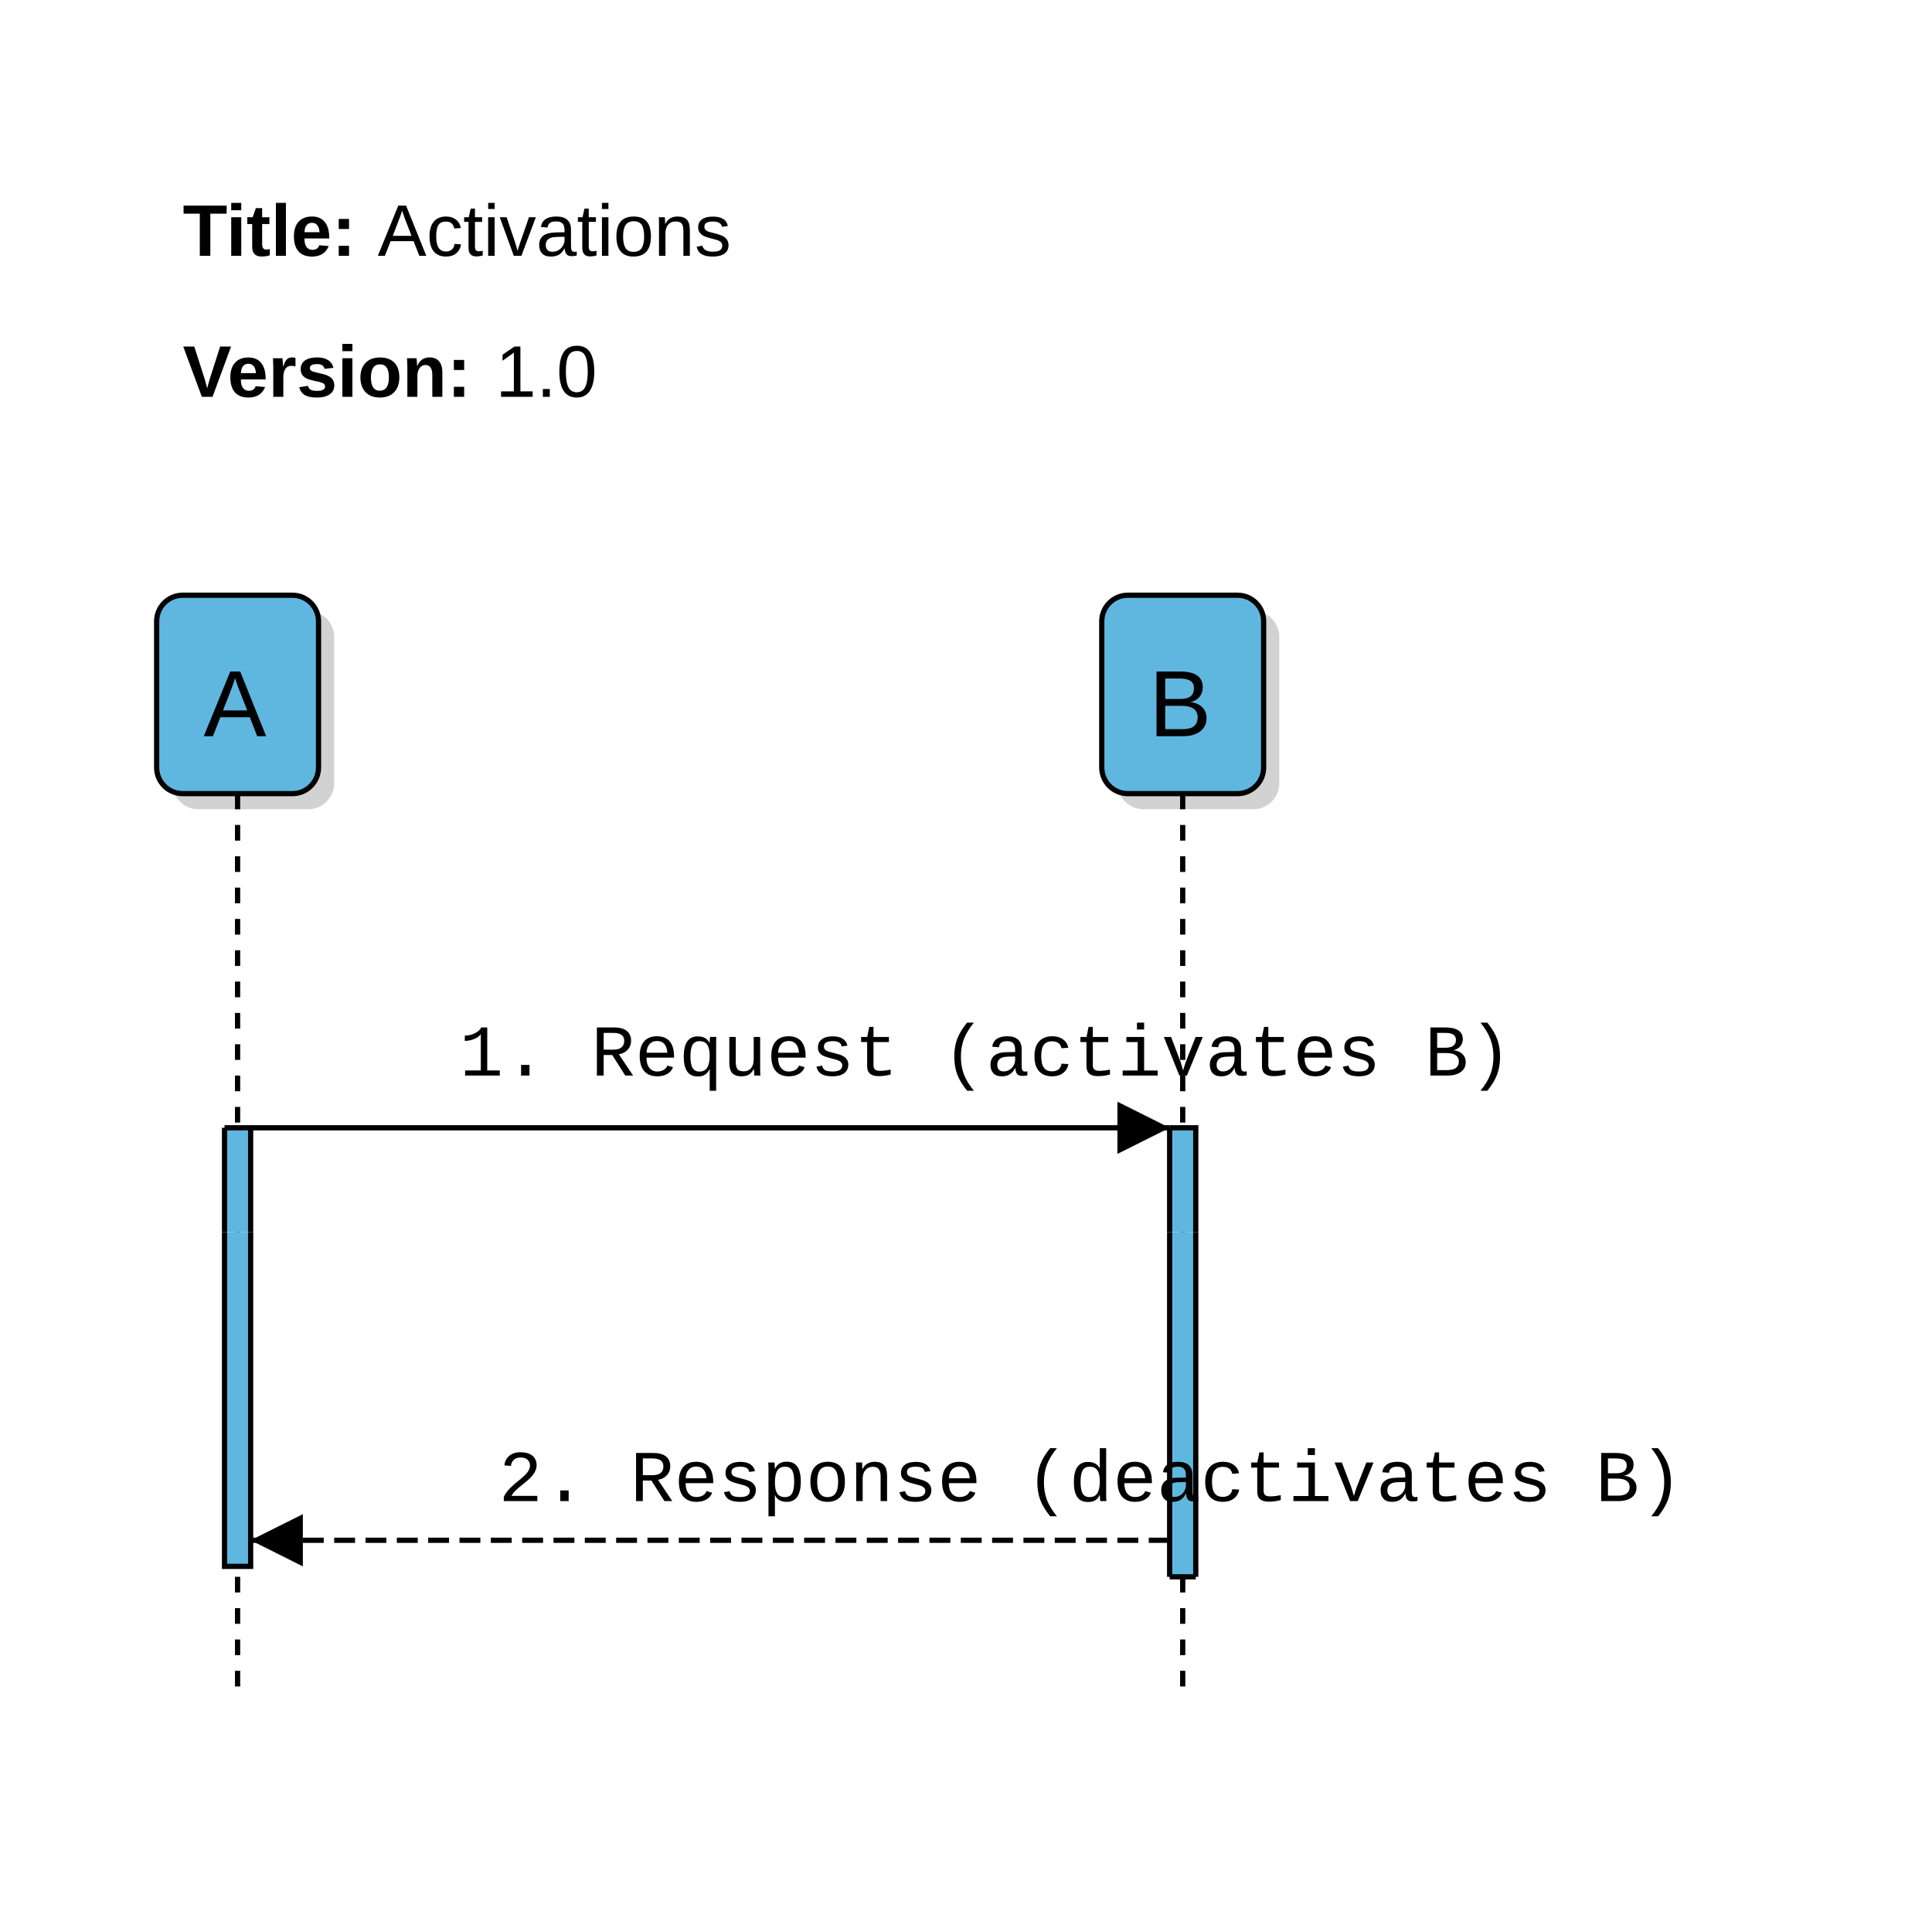
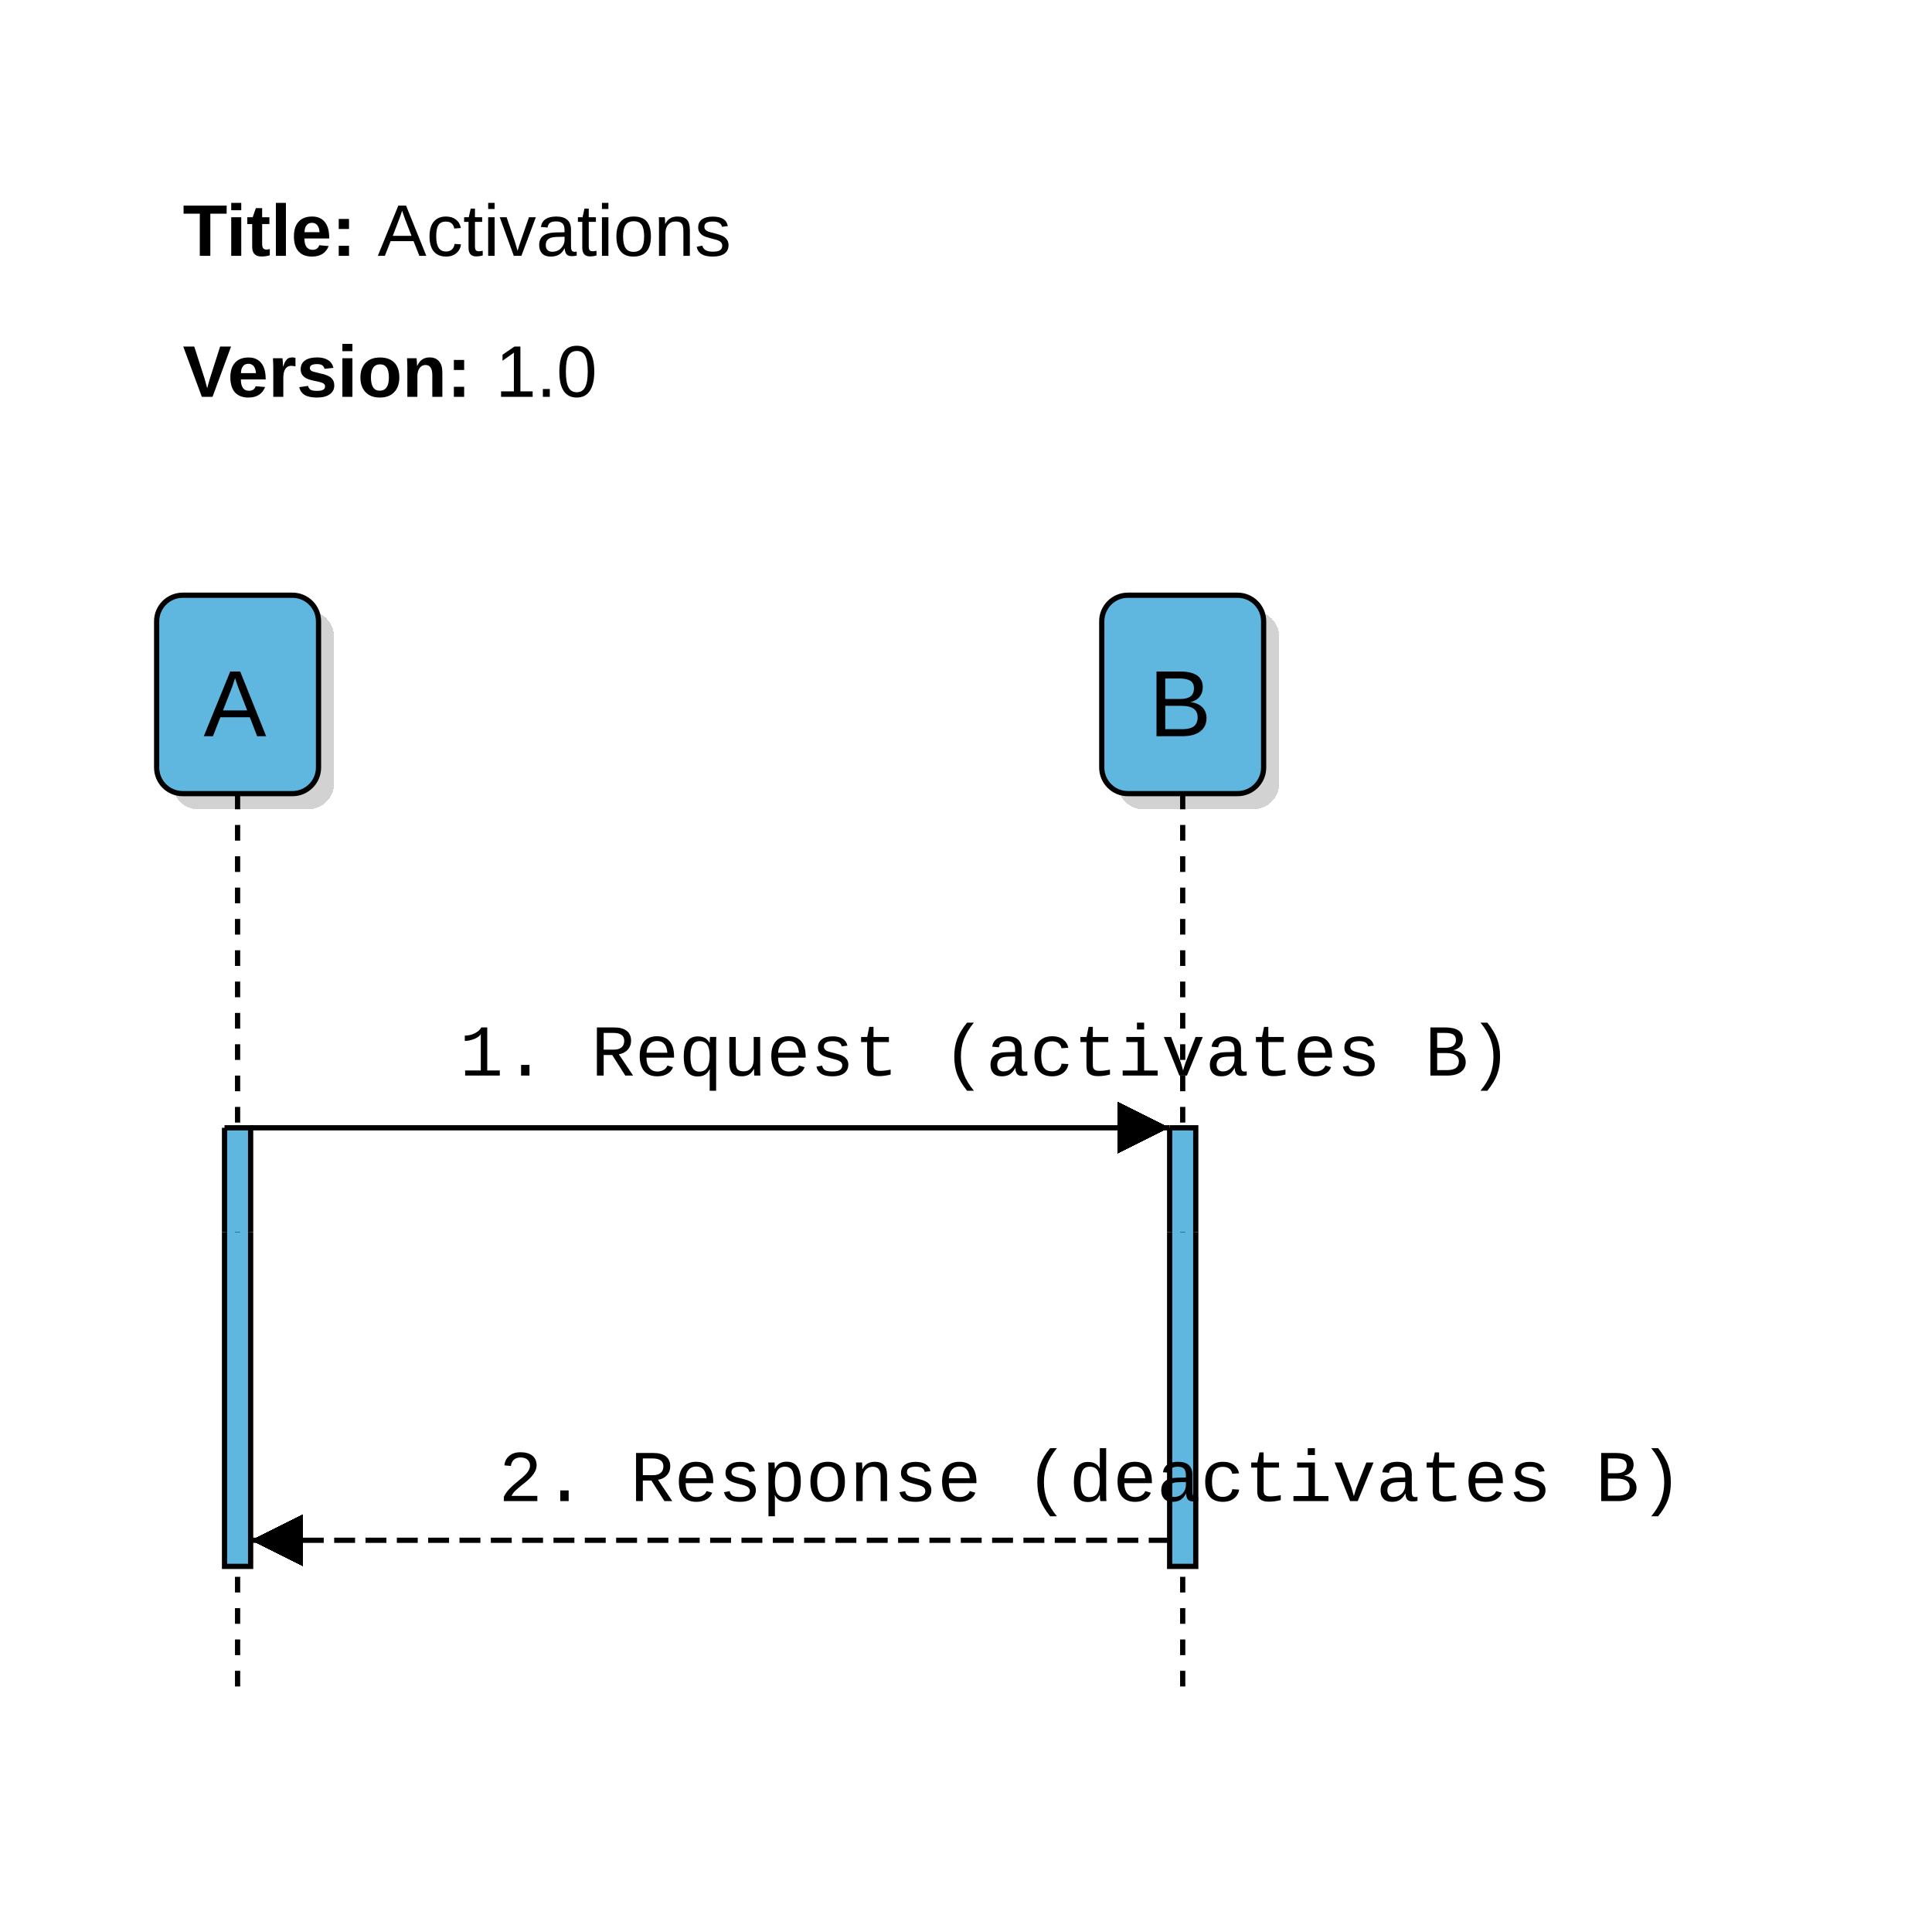
<svg xmlns="http://www.w3.org/2000/svg" width="370" height="366" viewBox="0 0 370 366">
  <rect width="100%" height="100%" fill="white" />
-   <path d="M 0 0 L 0 356 L 360 356 L 360 0 L 0 0" fill="rgb(255, 255, 255)" stroke="none" />
-   <path d="M 30 30 L 30 57 L 146 57 L 146 30 L 30 30" fill="rgba(0,0,0,0)" stroke="none" />
+   <path d="M 0 0 L 0 356 L 360 356 L 360 0 L 0 0" fill="rgb(255, 255, 255)" stroke="none" shape-rendering="crispEdges" />
+   <path d="M 30 30 L 30 57 L 146 57 L 146 30 L 30 30" fill="rgba(0,0,0,0)" stroke="none" shape-rendering="crispEdges" />
  <text x="35" y="49" fill="rgb(0,0,0)" font-family="Liberation Sans, Arial, Helvetica, sans-serif" font-size="14" xml:space="preserve" font-weight="bold" dominant-baseline="auto">Title:</text>
  <text x="68.44" y="49" fill="rgb(0,0,0)" font-family="Liberation Sans, Arial, Helvetica, sans-serif" font-size="14" xml:space="preserve" dominant-baseline="auto"> </text>
  <text x="72.33" y="49" fill="rgb(0,0,0)" font-family="Liberation Sans, Arial, Helvetica, sans-serif" font-size="14" xml:space="preserve" dominant-baseline="auto">Activations</text>
-   <path d="M 30 57 L 30 84 L 120 84 L 120 57 L 30 57" fill="rgba(0,0,0,0)" stroke="none" />
+   <path d="M 30 57 L 30 84 L 120 84 L 120 57 L 30 57" fill="rgba(0,0,0,0)" stroke="none" shape-rendering="crispEdges" />
  <text x="35" y="76" fill="rgb(0,0,0)" font-family="Liberation Sans, Arial, Helvetica, sans-serif" font-size="14" xml:space="preserve" font-weight="bold" dominant-baseline="auto">Version:</text>
  <text x="91.01" y="76" fill="rgb(0,0,0)" font-family="Liberation Sans, Arial, Helvetica, sans-serif" font-size="14" xml:space="preserve" dominant-baseline="auto"> </text>
  <text x="94.9" y="76" fill="rgb(0,0,0)" font-family="Liberation Sans, Arial, Helvetica, sans-serif" font-size="14" xml:space="preserve" dominant-baseline="auto">1.0</text>
-   <path d="M 33 122 L 33 150 L 33 150 A 5 5 0 0 0 38 155 L 59 155 L 59 155 A 5 5 0 0 0 64 150 L 64 122 L 64 122 A 5 5 0 0 0 59 117 L 38 117 L 38 117 A 5 5 0 0 0 33 122" fill="rgb(210,210,210)" stroke="none" />
-   <path d="M 30 119 L 30 147 L 30 147 A 5 5 0 0 0 35 152 L 56 152 L 56 152 A 5 5 0 0 0 61 147 L 61 119 L 61 119 A 5 5 0 0 0 56 114 L 35 114 L 35 114 A 5 5 0 0 0 30 119" fill="rgb(95,183,224)" stroke="none" />
+   <path d="M 33 122 L 33 150 L 33 150 A 5 5 0 0 0 38 155 L 59 155 L 59 155 A 5 5 0 0 0 64 150 L 64 122 L 64 122 A 5 5 0 0 0 59 117 L 38 117 L 38 117 A 5 5 0 0 0 33 122" fill="rgb(210,210,210)" stroke="none" shape-rendering="crispEdges" />
+   <path d="M 30 119 L 30 147 L 30 147 A 5 5 0 0 0 35 152 L 56 152 L 56 152 A 5 5 0 0 0 61 147 L 61 119 L 61 119 A 5 5 0 0 0 56 114 L 35 114 L 35 114 A 5 5 0 0 0 30 119" fill="rgb(95,183,224)" stroke="none" shape-rendering="crispEdges" />
  <path d="M 30 119 L 30 147 L 30 147 A 5 5 0 0 0 35 152 L 56 152 L 56 152 A 5 5 0 0 0 61 147 L 61 119 L 61 119 A 5 5 0 0 0 56 114 L 35 114 L 35 114 A 5 5 0 0 0 30 119" fill="none" stroke="rgb(0, 0, 0)" stroke-width="1" />
  <text x="39" y="141" fill="rgb(0,0,0)" font-family="Liberation Sans, Arial, Helvetica, sans-serif" font-size="18" xml:space="preserve" dominant-baseline="auto">A</text>
-   <path d="M 214 122 L 214 150 L 214 150 A 5 5 0 0 0 219 155 L 240 155 L 240 155 A 5 5 0 0 0 245 150 L 245 122 L 245 122 A 5 5 0 0 0 240 117 L 219 117 L 219 117 A 5 5 0 0 0 214 122" fill="rgb(210,210,210)" stroke="none" />
-   <path d="M 211 119 L 211 147 L 211 147 A 5 5 0 0 0 216 152 L 237 152 L 237 152 A 5 5 0 0 0 242 147 L 242 119 L 242 119 A 5 5 0 0 0 237 114 L 216 114 L 216 114 A 5 5 0 0 0 211 119" fill="rgb(95,183,224)" stroke="none" />
+   <path d="M 214 122 L 214 150 L 214 150 A 5 5 0 0 0 219 155 L 240 155 L 240 155 A 5 5 0 0 0 245 150 L 245 122 L 245 122 A 5 5 0 0 0 240 117 L 219 117 L 219 117 A 5 5 0 0 0 214 122" fill="rgb(210,210,210)" stroke="none" shape-rendering="crispEdges" />
+   <path d="M 211 119 L 211 147 L 211 147 A 5 5 0 0 0 216 152 L 237 152 L 237 152 A 5 5 0 0 0 242 147 L 242 119 L 242 119 A 5 5 0 0 0 237 114 L 216 114 L 216 114 A 5 5 0 0 0 211 119" fill="rgb(95,183,224)" stroke="none" shape-rendering="crispEdges" />
  <path d="M 211 119 L 211 147 L 211 147 A 5 5 0 0 0 216 152 L 237 152 L 237 152 A 5 5 0 0 0 242 147 L 242 119 L 242 119 A 5 5 0 0 0 237 114 L 216 114 L 216 114 A 5 5 0 0 0 211 119" fill="none" stroke="rgb(0, 0, 0)" stroke-width="1" />
  <text x="220" y="141" fill="rgb(0,0,0)" font-family="Liberation Sans, Arial, Helvetica, sans-serif" font-size="18" xml:space="preserve" dominant-baseline="auto">B</text>
  <path d="M 45.5 152 L 45.5 236" fill="none" stroke="rgb(0,0,0)" stroke-width="1" stroke-dasharray="3,3" />
-   <path d="M 43 216 L 43 236 L 48 236 L 48 216 L 43 216" fill="rgb(95,183,224)" stroke="none" />
+   <path d="M 43 216 L 43 236 L 48 236 L 48 216 L 43 216" fill="rgb(95,183,224)" stroke="none" shape-rendering="crispEdges" />
  <path d="M 43 216 L 43 236 M 48 236 L 48 216 L 43 216" fill="none" stroke="rgb(0, 0, 0)" stroke-width="1" />
  <path d="M 226.5 152 L 226.5 236" fill="none" stroke="rgb(0,0,0)" stroke-width="1" stroke-dasharray="3,3" />
-   <path d="M 224 216 L 224 236 L 229 236 L 229 216 L 224 216" fill="rgb(95,183,224)" stroke="none" />
+   <path d="M 224 216 L 224 236 L 229 236 L 229 216 L 224 216" fill="rgb(95,183,224)" stroke="none" shape-rendering="crispEdges" />
  <path d="M 224 216 L 224 236 M 229 236 L 229 216 L 224 216" fill="none" stroke="rgb(0, 0, 0)" stroke-width="1" />
  <text x="88" y="206" fill="rgb(0,0,0)" font-family="Liberation Mono, Courier New, Courier, monospace" font-size="14" xml:space="preserve" dominant-baseline="auto">1. Request (activates B)</text>
  <path d="M 48 216 L 224 216" fill="none" stroke="rgb(0, 0, 0)" stroke-width="1" />
-   <path d="M 214 211 L 214 221 L 224 216" fill="rgb(0, 0, 0)" stroke="none" />
+   <path d="M 214 211 L 214 221 L 224 216" fill="rgb(0, 0, 0)" stroke="none" shape-rendering="crispEdges" />
  <path d="M 45.5 236 L 45.5 302" fill="none" stroke="rgb(0,0,0)" stroke-width="1" stroke-dasharray="3,3" />
-   <path d="M 43 236 L 43 300 L 48 300 L 48 236 L 43 236" fill="rgb(95,183,224)" stroke="none" />
+   <path d="M 43 236 L 43 300 L 48 300 L 48 236 L 43 236" fill="rgb(95,183,224)" stroke="none" shape-rendering="crispEdges" />
  <path d="M 43 236 L 43 300 L 48 300 L 48 236 M 43 236" fill="none" stroke="rgb(0, 0, 0)" stroke-width="1" />
  <path d="M 226.5 236 L 226.5 302" fill="none" stroke="rgb(0,0,0)" stroke-width="1" stroke-dasharray="3,3" />
-   <path d="M 224 236 L 224 302 L 229 302 L 229 236 L 224 236" fill="rgb(95,183,224)" stroke="none" />
-   <path d="M 224 236 L 224 302 M 229 302 L 229 236 M 224 236" fill="none" stroke="rgb(0, 0, 0)" stroke-width="1" />
+   <path d="M 224 236 L 224 300 L 229 300 L 229 236 L 224 236" fill="rgb(95,183,224)" stroke="none" shape-rendering="crispEdges" />
+   <path d="M 224 236 L 224 300 L 229 300 L 229 236 M 224 236" fill="none" stroke="rgb(0, 0, 0)" stroke-width="1" />
  <text x="95.5" y="287.5" fill="rgb(0,0,0)" font-family="Liberation Mono, Courier New, Courier, monospace" font-size="14" xml:space="preserve" dominant-baseline="auto">2. Response (deactivates B)</text>
  <path d="M 224 295 L 48 295" fill="none" stroke="rgb(0, 0, 0)" stroke-width="1" stroke-dasharray="4,2" />
-   <path d="M 48 295 L 58 290 L 58 300 L 48 295" fill="rgb(0, 0, 0)" stroke="none" />
+   <path d="M 48 295 L 58 290 L 58 300 L 48 295" fill="rgb(0, 0, 0)" stroke="none" shape-rendering="crispEdges" />
  <path d="M 45.5 302 L 45.5 326" fill="none" stroke="rgb(0,0,0)" stroke-width="1" stroke-dasharray="3,3" />
  <path d="M 226.5 302 L 226.5 326" fill="none" stroke="rgb(0,0,0)" stroke-width="1" stroke-dasharray="3,3" />
-   <path d="M 224 302 L 229 302" fill="none" stroke="rgb(0, 0, 0)" stroke-width="1" />
</svg>
